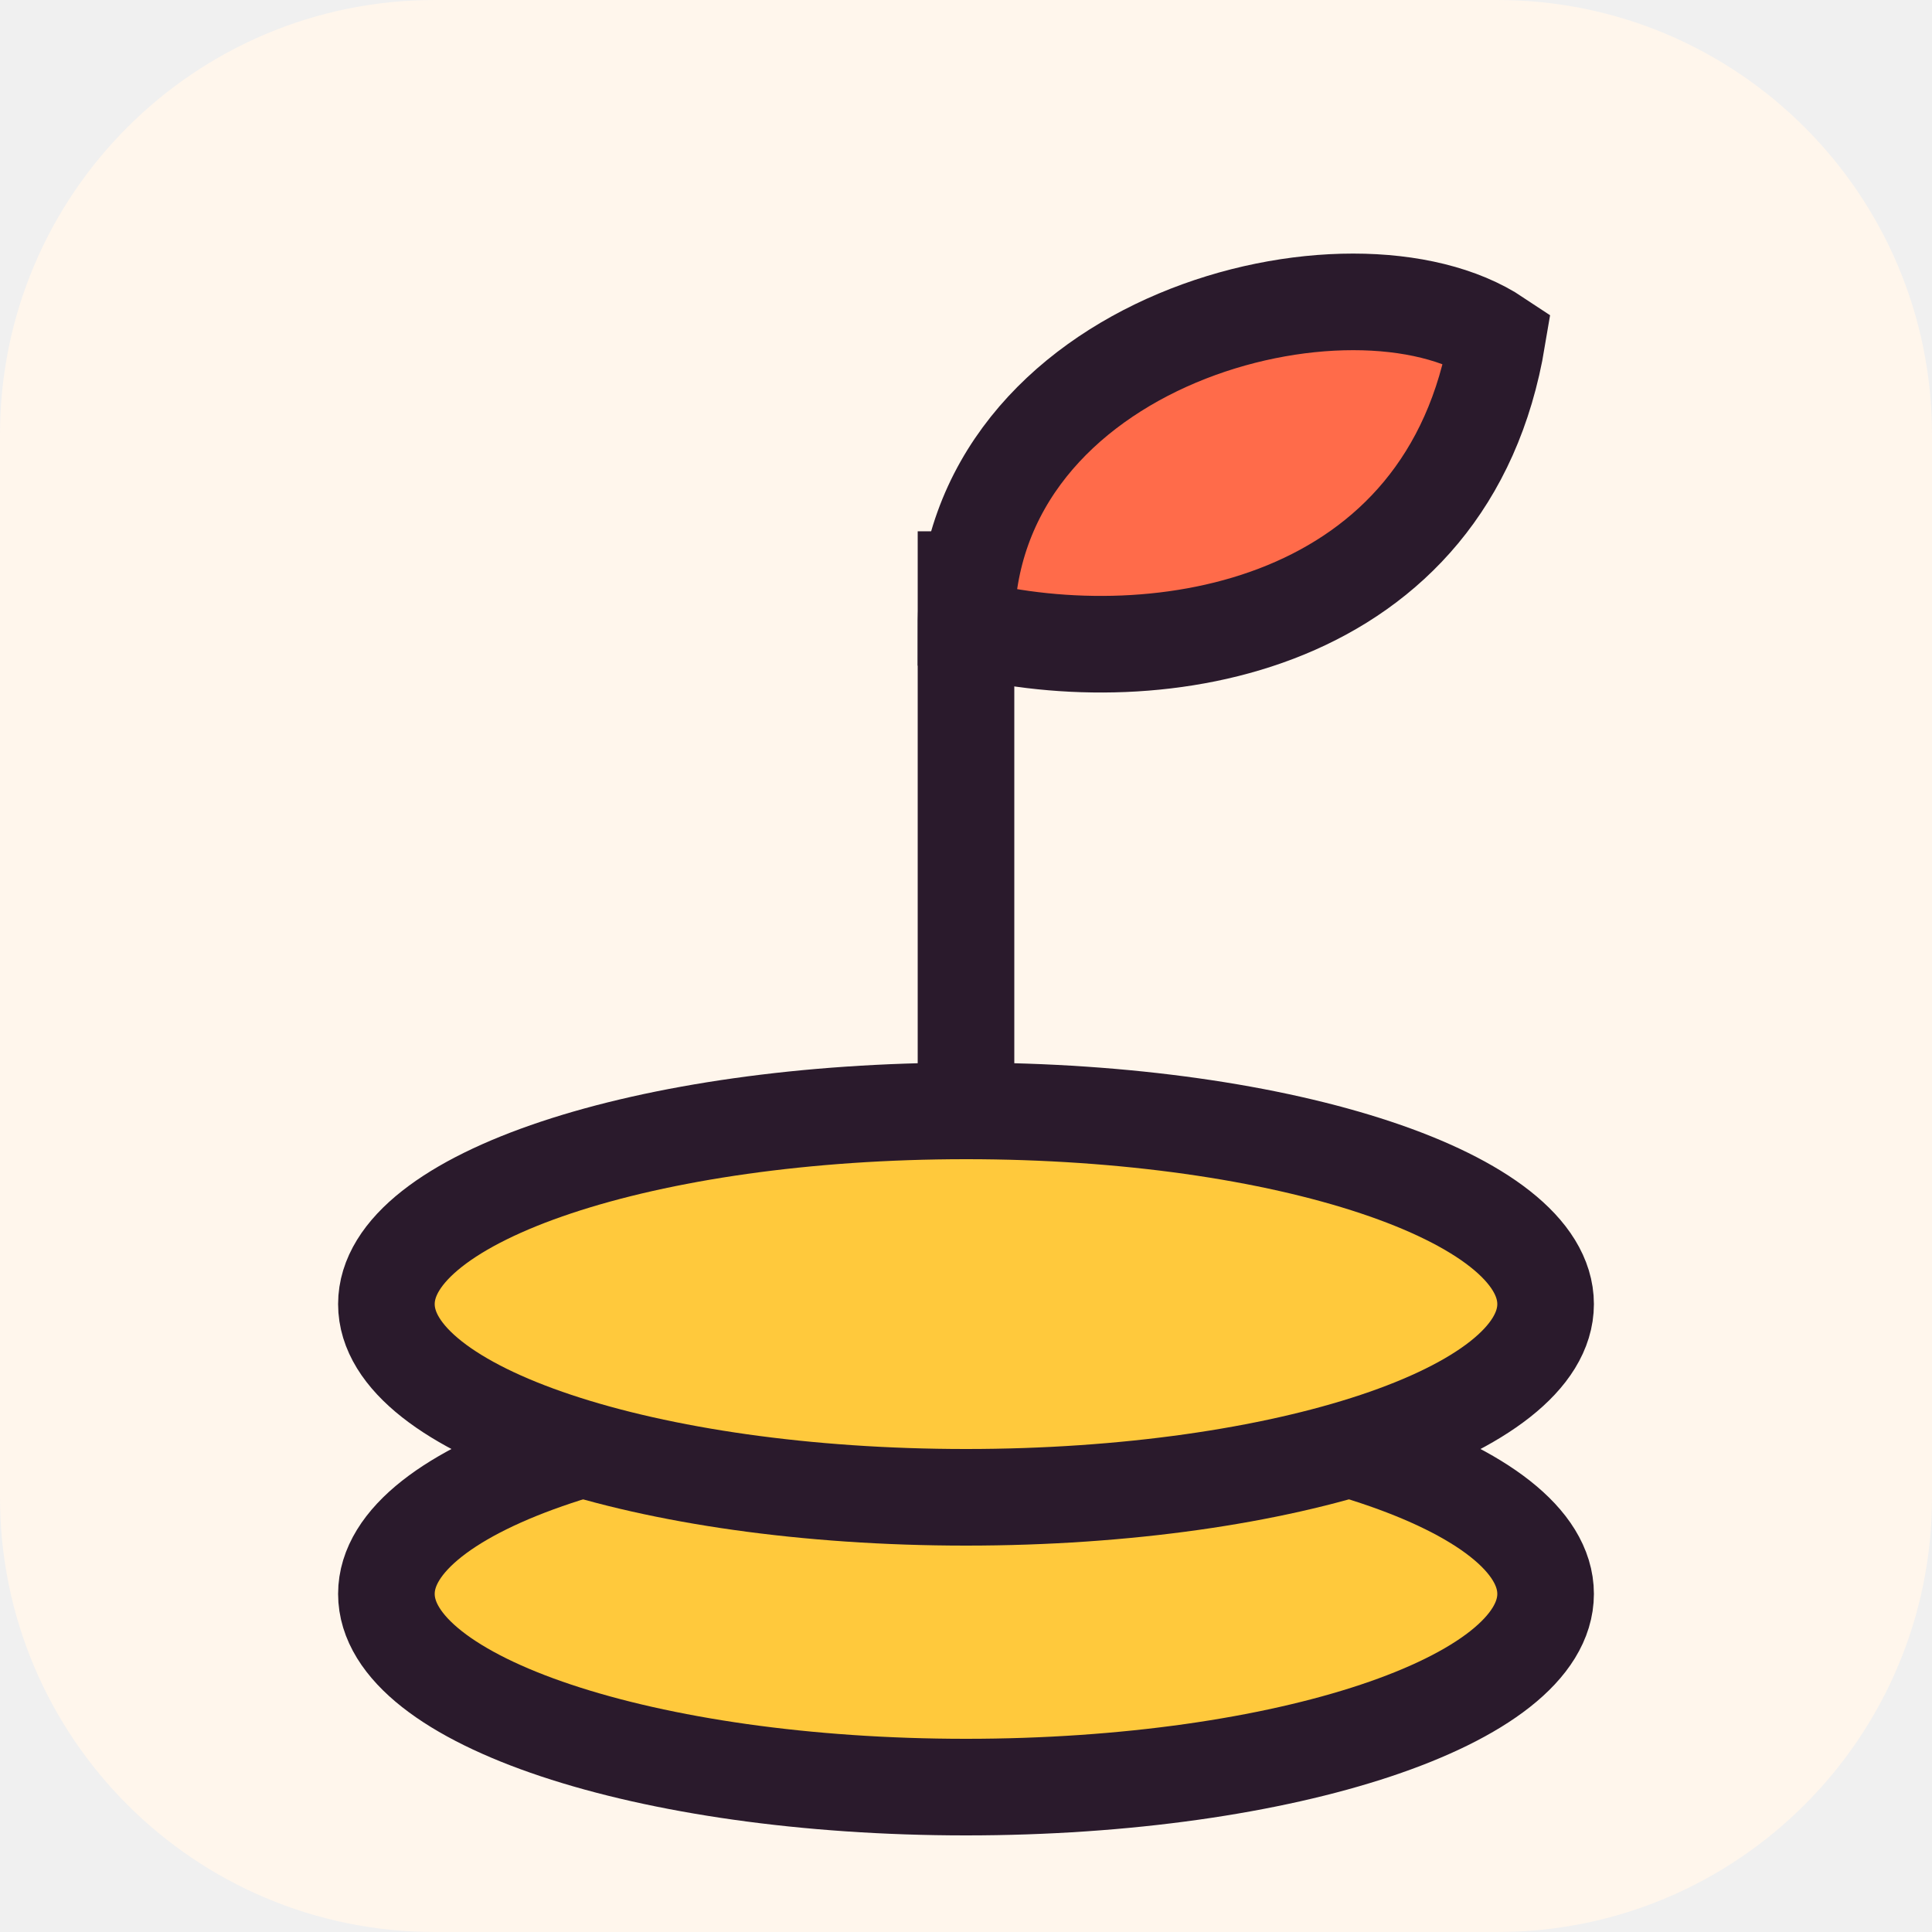
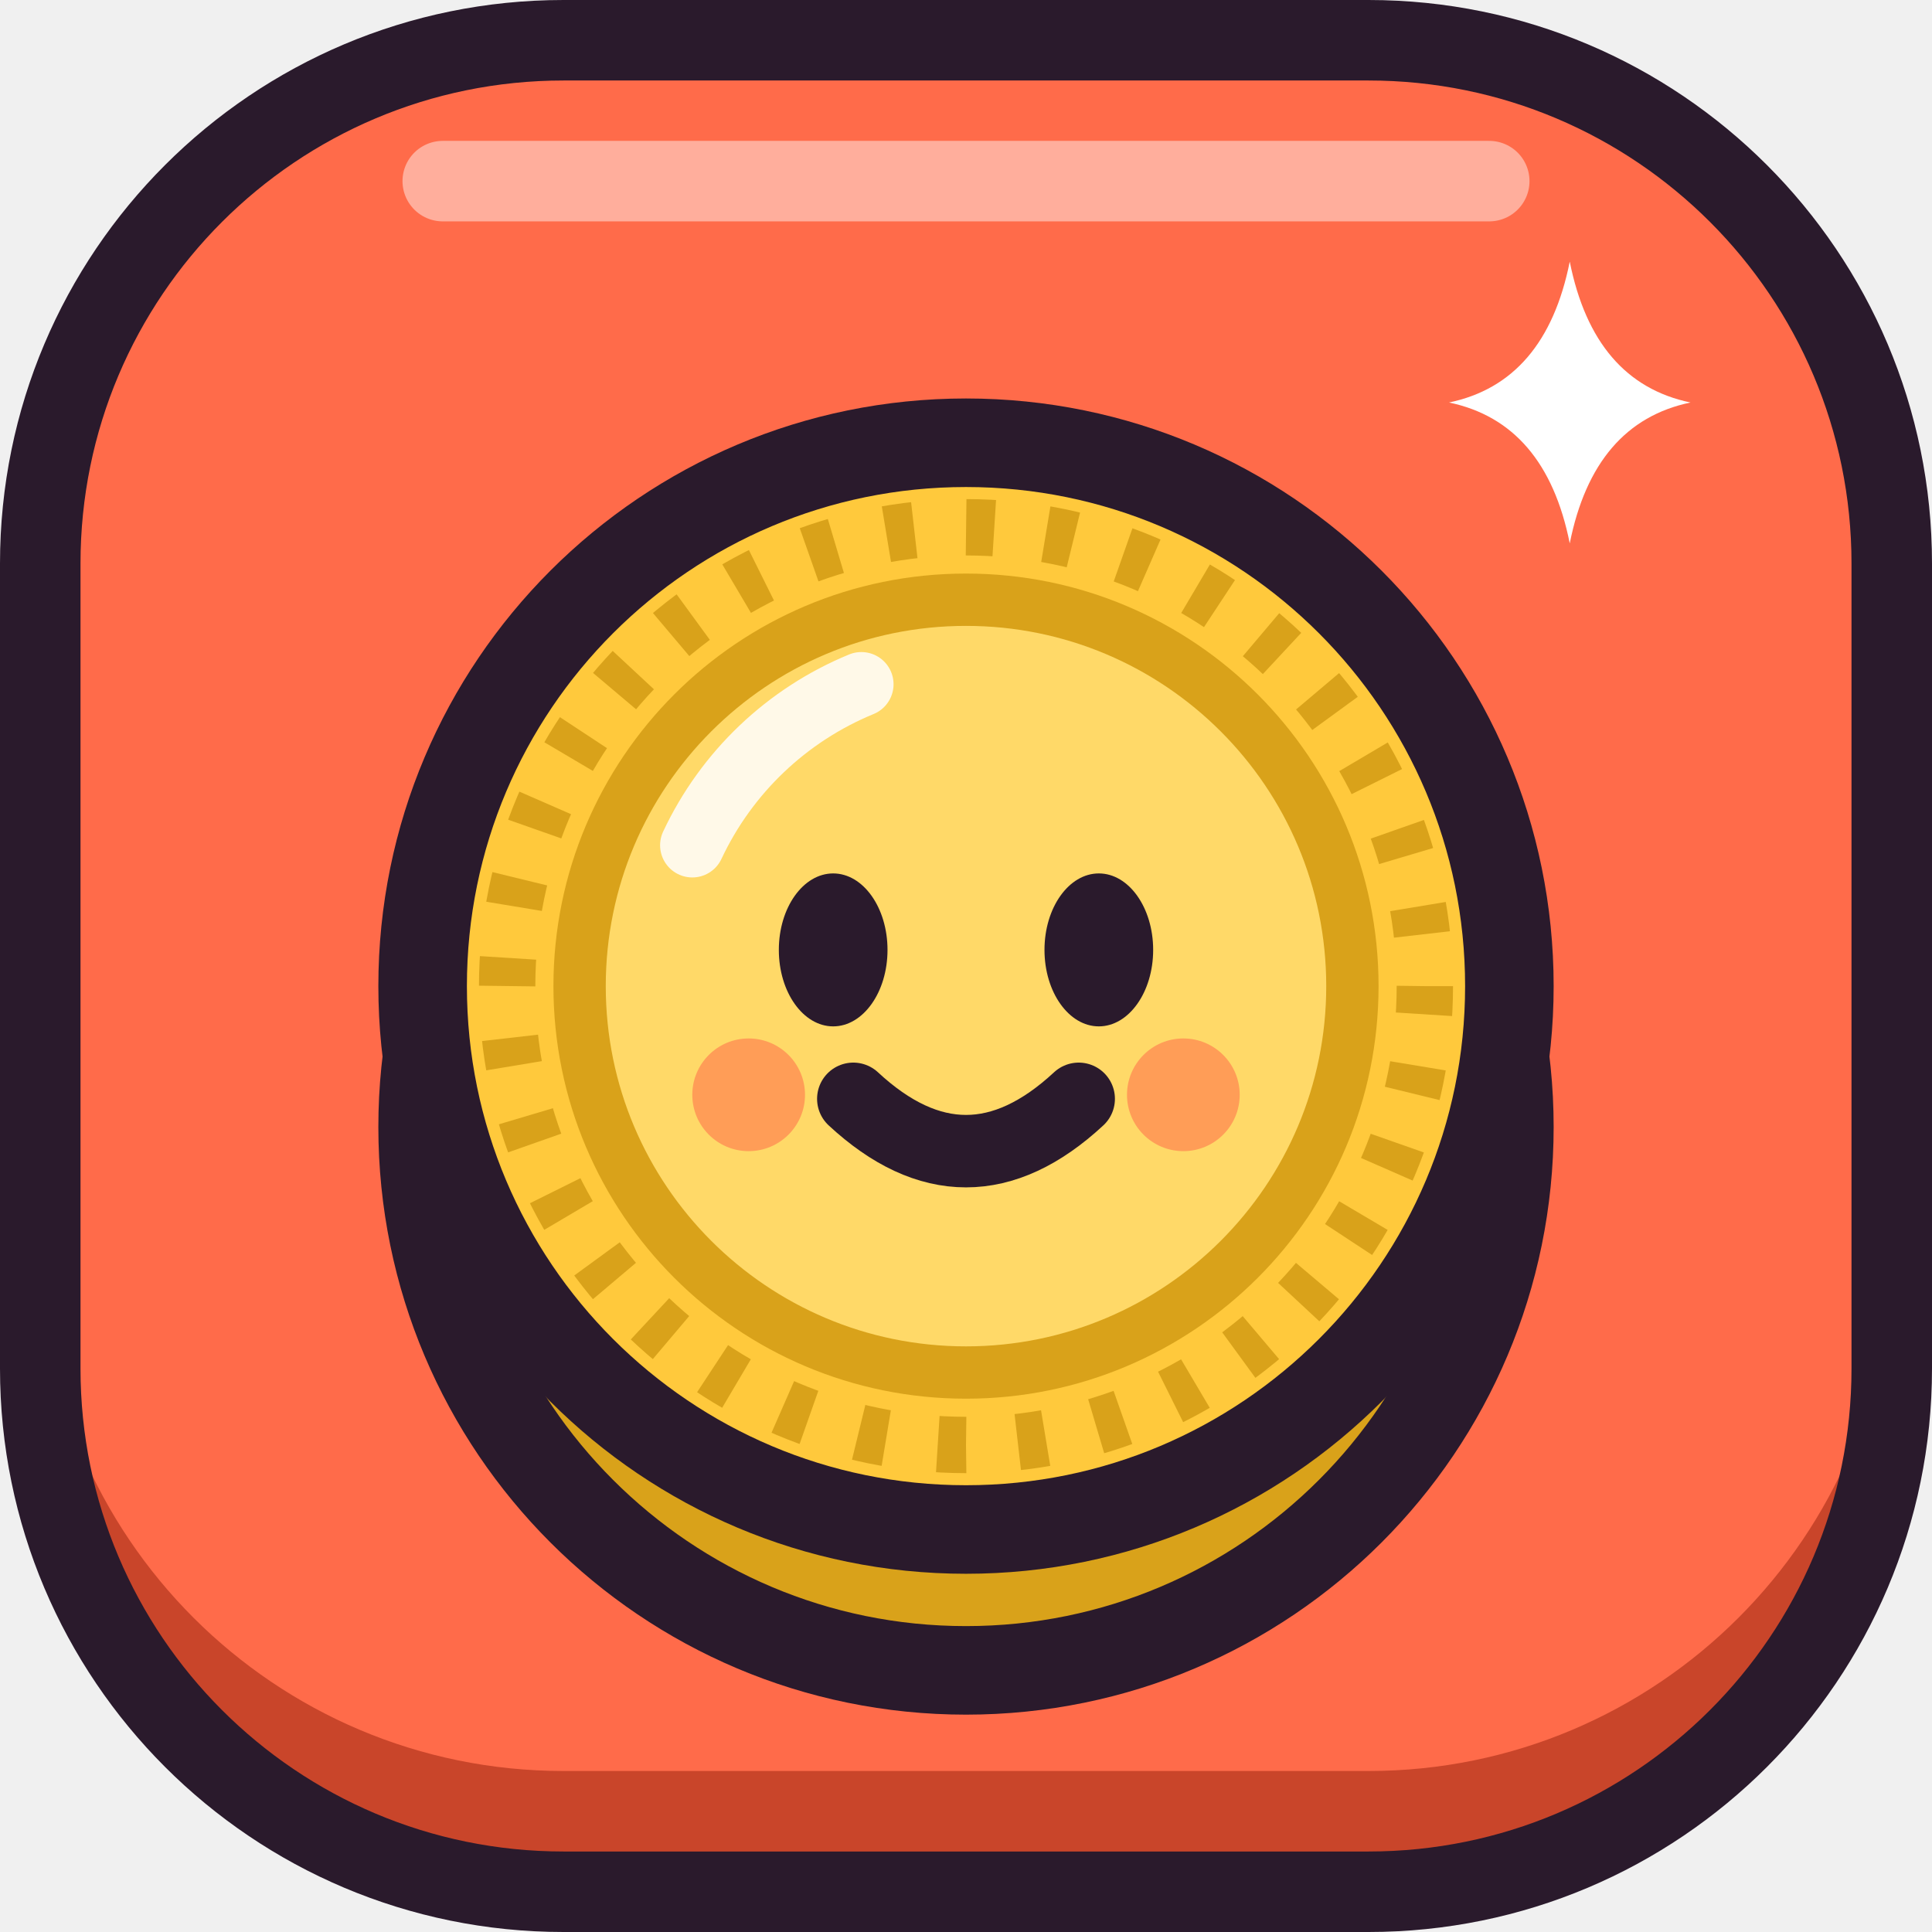
- <svg xmlns="http://www.w3.org/2000/svg" viewBox="0 0 40 40">
-   <rect width="40" height="40" rx="9" fill="#fff6ec" />
-   <ellipse cx="20" cy="33" rx="12" ry="4" fill="#ffc93c" stroke="#2a1a2c" stroke-width="2" />
-   <ellipse cx="20" cy="27" rx="12" ry="4" fill="#ffc93c" stroke="#2a1a2c" stroke-width="2" />
-   <path d="M20 23V11" stroke="#2a1a2c" stroke-width="2" />
-   <path d="M20 13c0-6 8-8 11-6-1 6-7 7-11 6Z" fill="#ff6b4a" stroke="#2a1a2c" stroke-width="2" />
+ <svg xmlns="http://www.w3.org/2000/svg" viewBox="0 0 48 48">
+   <rect x="1" y="1" width="46" height="46" rx="13" fill="#c9452a" />
+   <rect x="1" y="1" width="46" height="43" rx="13" fill="#ff6b4a" />
+   <path d="M11 4.5h26" stroke="#fff" stroke-opacity=".45" stroke-width="2" stroke-linecap="round" />
+   <rect x="1" y="1" width="46" height="46" rx="13" fill="none" stroke="#2a1a2c" stroke-width="2" />
+   <circle cx="24" cy="28" r="13.5" fill="#d9a21a" stroke="#2a1a2c" stroke-width="2.2" />
+   <circle cx="24" cy="24.5" r="13.5" fill="#ffc93c" stroke="#2a1a2c" stroke-width="2.2" />
+   <circle cx="24" cy="24.5" r="11.4" fill="none" stroke="#d9a21a" stroke-width="1.4" stroke-dasharray=".7 1.29" />
+   <circle cx="24" cy="24.5" r="9.6" fill="#ffd968" stroke="#d9a21a" stroke-width="1.3" />
+   <path d="M17.2 21a8 8 0 0 1 4.2-4" fill="none" stroke="#fff" stroke-opacity=".85" stroke-width="1.6" stroke-linecap="round" />
+   <ellipse cx="20.7" cy="23.6" rx="1.35" ry="1.9" fill="#2a1a2c" />
+   <ellipse cx="27.3" cy="23.6" rx="1.35" ry="1.9" fill="#2a1a2c" />
+   <circle cx="18.6" cy="27.2" r="1.4" fill="#ff6b4a" fill-opacity=".55" />
+   <circle cx="29.4" cy="27.2" r="1.4" fill="#ff6b4a" fill-opacity=".55" />
+   <path d="M21.2 27.3q2.8 2.6 5.6 0" fill="none" stroke="#2a1a2c" stroke-width="1.8" stroke-linecap="round" />
+   <path d="M39 6.5q.6 3 3 3.5-2.4.5-3 3.5-.6-3-3-3.5 2.4-.5 3-3.5Z" fill="#fff" />
</svg>
